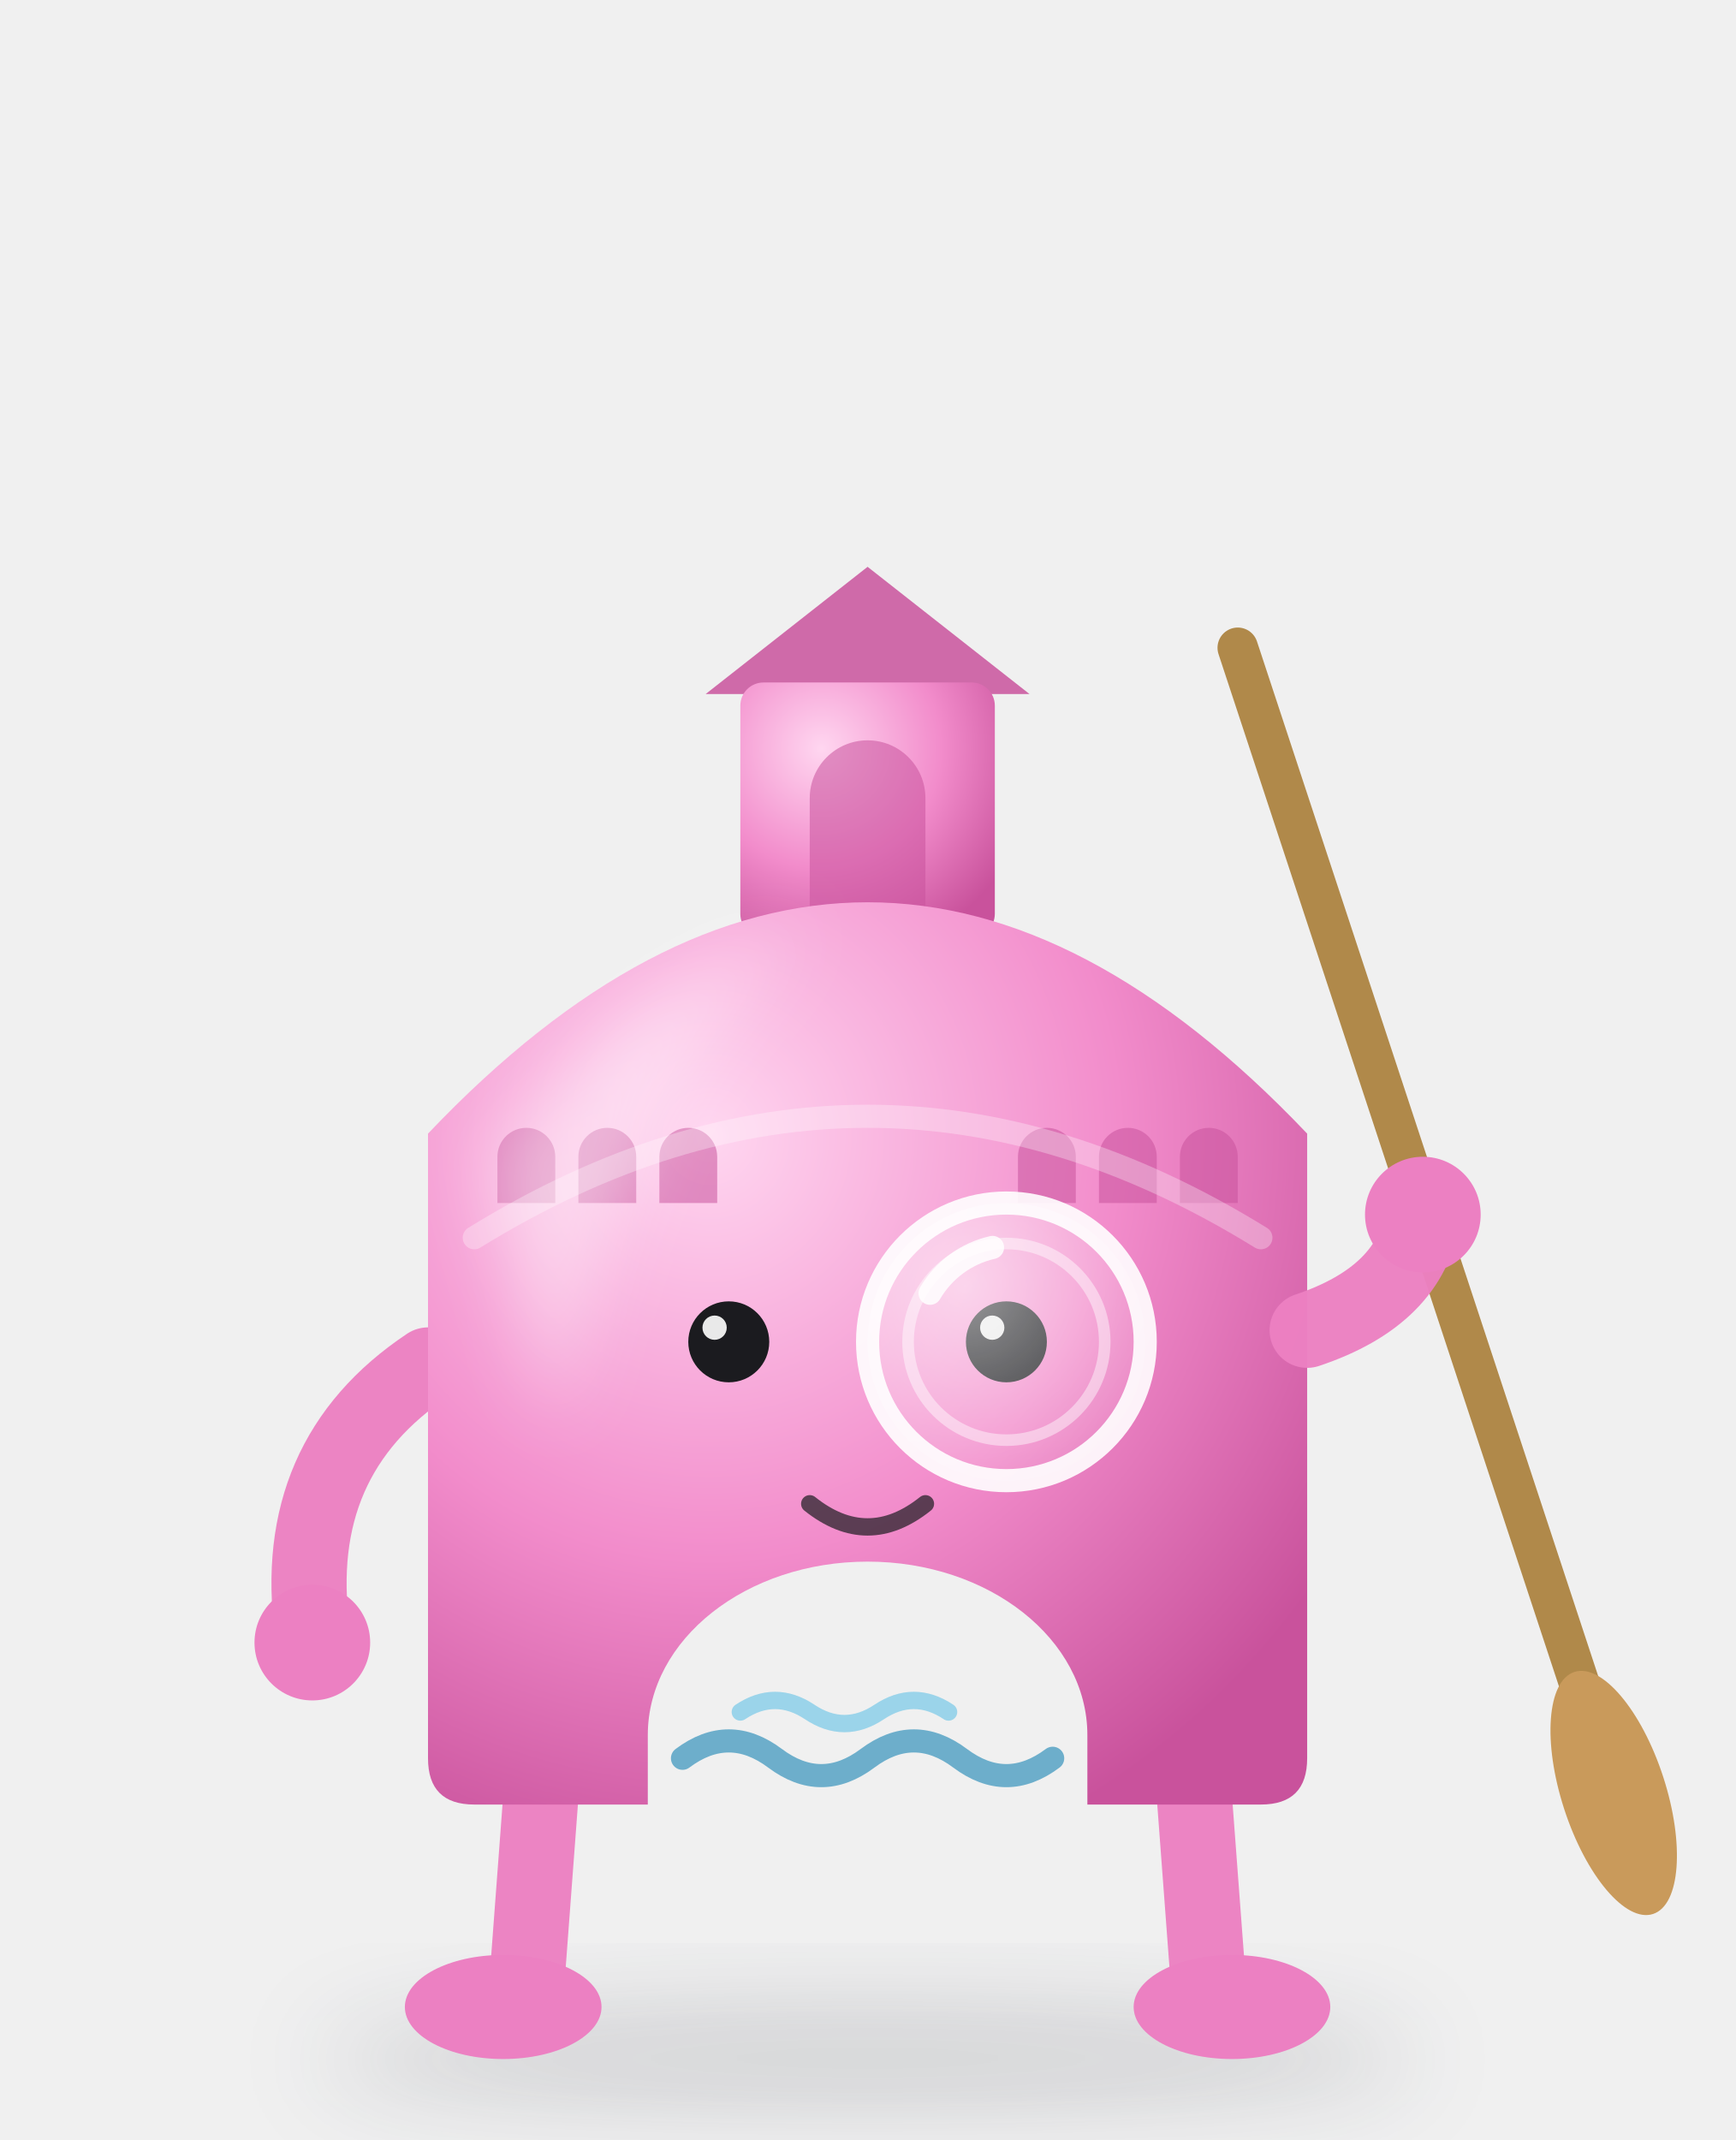
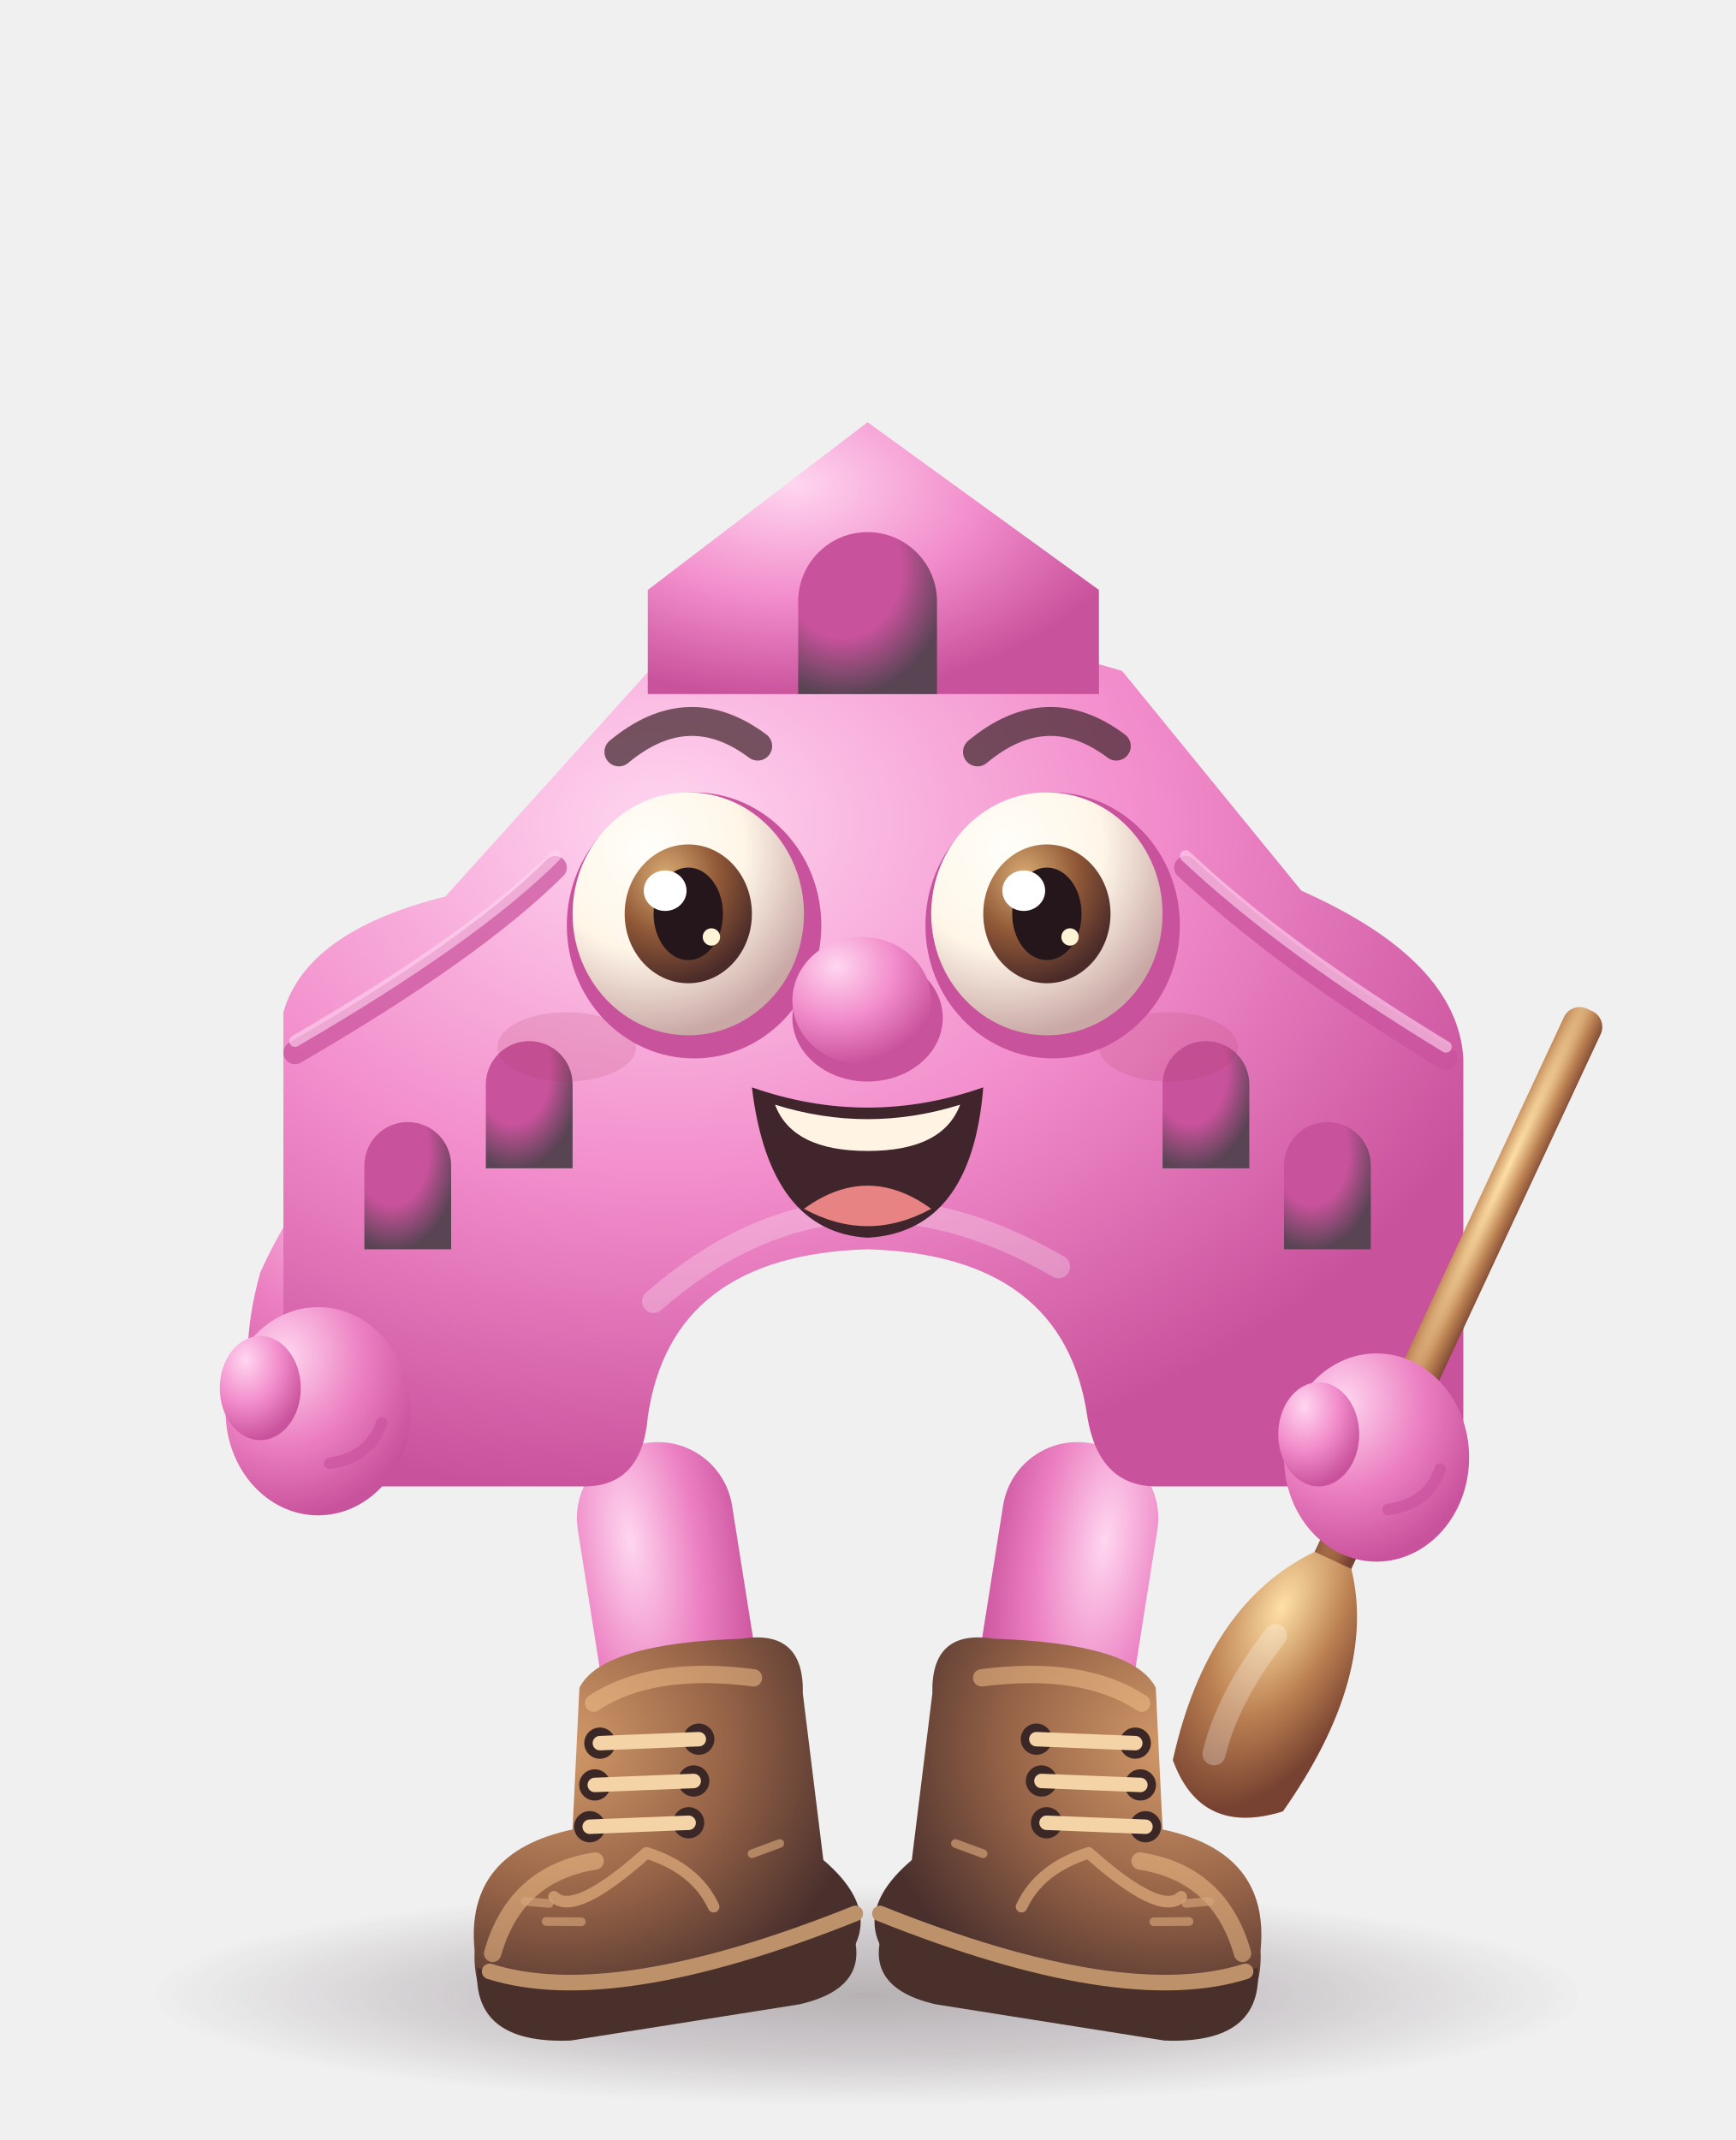
<svg xmlns="http://www.w3.org/2000/svg" width="600" height="740" viewBox="0 0 300 370" role="img" aria-label="Venice, the channels mascot">
  <defs>
-     <radialGradient id="channelsb" cx="32%" cy="26%" r="85%">
+     <radialGradient id="channelsclay" cx="32%" cy="23%" r="78%">
      <stop offset="0" stop-color="#FFD6F0" />
-       <stop offset=".55" stop-color="#F28CCB" />
+       <stop offset="0.54" stop-color="#F28CCB" />
      <stop offset="1" stop-color="#C9529C" />
    </radialGradient>
-     <radialGradient id="channelsl" cx="35%" cy="30%" r="75%">
-       <stop offset="0" stop-color="#fff" stop-opacity=".55" />
-       <stop offset="1" stop-color="#fff" stop-opacity=".08" />
+     <radialGradient id="channelsarm" cx="32%" cy="23%" r="78%">
+       <stop offset="0" stop-color="#FFD6F0" />
+       <stop offset="0.54" stop-color="#EC80C2" />
+       <stop offset="1" stop-color="#C9529C" />
    </radialGradient>
-     <filter id="channelsf" x="-20%" y="-20%" width="140%" height="140%">
-       <feGaussianBlur stdDeviation="6" />
-     </filter>
-     <filter id="channelss" x="-50%" y="-50%" width="200%" height="200%">
-       <feGaussianBlur stdDeviation="8" />
-     </filter>
+     <radialGradient id="channelsrecess" cx="32%" cy="23%" r="78%">
+       <stop offset="0" stop-color="#C9529C" />
+       <stop offset="0.54" stop-color="#C9529C" />
+       <stop offset="1" stop-color="#594454" />
+     </radialGradient>
+     <radialGradient id="channelsboot" cx="32%" cy="23%" r="78%">
+       <stop offset="0" stop-color="#d39a69" />
+       <stop offset="0.54" stop-color="#966347" />
+       <stop offset="1" stop-color="#4a302d" />
+     </radialGradient>
+     <radialGradient id="channelswood" cx="32%" cy="23%" r="78%">
+       <stop offset="0" stop-color="#ffe0a6" />
+       <stop offset="0.54" stop-color="#bb8051" />
+       <stop offset="1" stop-color="#774231" />
+     </radialGradient>
+     <radialGradient id="channelsgold" cx="32%" cy="23%" r="78%">
+       <stop offset="0" stop-color="#fff5bb" />
+       <stop offset="0.54" stop-color="#ebba54" />
+       <stop offset="1" stop-color="#aa612e" />
+     </radialGradient>
+     <radialGradient id="channelsred" cx="32%" cy="23%" r="78%">
+       <stop offset="0" stop-color="#ffb3a4" />
+       <stop offset="0.54" stop-color="#e47065" />
+       <stop offset="1" stop-color="#a53247" />
+     </radialGradient>
+     <radialGradient id="channelswhite" cx="32%" cy="23%" r="78%">
+       <stop offset="0" stop-color="#fffef9" />
+       <stop offset="0.54" stop-color="#fff6e8" />
+       <stop offset="1" stop-color="#c9a8a5" />
+     </radialGradient>
+     <radialGradient id="channelsiris" cx="32%" cy="23%" r="78%">
+       <stop offset="0" stop-color="#d9ab73" />
+       <stop offset="0.54" stop-color="#905837" />
+       <stop offset="1" stop-color="#4b2b29" />
+     </radialGradient>
+     <radialGradient id="channelsfloor">
+       <stop stop-color="#38252e" stop-opacity=".31" />
+       <stop offset=".55" stop-color="#483442" stop-opacity=".2" />
+       <stop offset="1" stop-color="#483442" stop-opacity="0" />
+     </radialGradient>
  </defs>
-   <ellipse cx="150" cy="356" rx="95" ry="10" fill="#1B2430" opacity=".14" filter="url(#channelss)" />
-   <path d="M94 304 L91 344" fill="none" stroke="#EC80C2" stroke-width="13" stroke-linecap="round" stroke-linejoin="round" opacity=".96" />
-   <path d="M206 304 L209 344" fill="none" stroke="#EC80C2" stroke-width="13" stroke-linecap="round" stroke-linejoin="round" opacity=".96" />
-   <ellipse cx="87" cy="347" rx="17" ry="9" fill="#EC80C2" />
-   <ellipse cx="213" cy="347" rx="17" ry="9" fill="#EC80C2" />
-   <path d="M74 236 Q50 252 54 282" fill="none" stroke="#EC80C2" stroke-width="13" stroke-linecap="round" stroke-linejoin="round" opacity=".96" />
-   <circle cx="54" cy="284" r="10" fill="#EC80C2" />
-   <path d="M214 112 L276 300" stroke="#B0894A" stroke-width="7" stroke-linecap="round" />
-   <ellipse cx="279" cy="310" rx="9" ry="22" fill="#C99A5B" transform="rotate(-18 279 310)" />
-   <path d="M122 120 L150 98 L178 120 Z" fill="#C9529C" opacity=".85" />
-   <rect x="128" y="118" width="44" height="44" rx="4" fill="url(#channelsb)" />
-   <path d="M140 162 L140 138 A10 10 0 0 1 160 138 L160 162 Z" fill="#C9529C" opacity=".55" />
-   <path d="M74 304 L74 196 Q150 116 226 196 L226 304 Q226 312 218 312 L188 312 L188 300 A38 30 0 0 0 112 300 L112 312 L82 312 Q74 312 74 304 Z" fill="url(#channelsb)" />
-   <path d="M86 208 L86 200 A5 5 0 0 1 96 200 L96 208 Z M100 208 L100 200 A5 5 0 0 1 110 200 L110 208 Z M114 208 L114 200 A5 5 0 0 1 124 200 L124 208 Z M176 208 L176 200 A5 5 0 0 1 186 200 L186 208 Z M190 208 L190 200 A5 5 0 0 1 200 200 L200 208 Z M204 208 L204 200 A5 5 0 0 1 214 200 L214 208 Z" fill="#C9529C" opacity=".55" />
-   <path d="M82 214 Q150 172 218 214" fill="none" stroke="#fff" stroke-opacity=".3" stroke-width="4" stroke-linecap="round" stroke-linejoin="round" />
-   <path d="M118 304 q8 -6 16 0 t16 0 t16 0 t16 0" fill="none" stroke="#4C9EC2" stroke-width="4" stroke-linecap="round" opacity=".8" />
-   <path d="M128 296 q6 -4 12 0 t12 0 t12 0" fill="none" stroke="#86CDE8" stroke-width="3" stroke-linecap="round" opacity=".8" />
-   <path d="M84 200 Q110 170 140 160 Q110 182 96 246 Z" fill="#fff" opacity=".42" filter="url(#channelsf)" />
-   <circle cx="126" cy="232" r="7" fill="#1B1B1F" />
-   <circle cx="123.55" cy="229.55" r="2.1" fill="#fff" opacity=".9" />
-   <circle cx="174" cy="232" r="7" fill="#1B1B1F" />
-   <circle cx="171.55" cy="229.55" r="2.1" fill="#fff" opacity=".9" />
-   <circle cx="174" cy="232" r="24" fill="url(#channelsl)" stroke="#fff" stroke-opacity=".9" stroke-width="4" />
-   <circle cx="174" cy="232" r="17" fill="none" stroke="#fff" stroke-opacity=".45" stroke-width="2" />
-   <path d="M160.8 223.6 A16.8 16.8 0 0 1 171.6 215.68" fill="none" stroke="#fff" stroke-width="4" stroke-linecap="round" opacity=".85" />
-   <path d="M140 260 Q150 268 160 260" fill="none" stroke="#1B1B1F" stroke-width="3" stroke-linecap="round" opacity=".7" />
-   <path d="M226 230 Q244 224 246 210" fill="none" stroke="#EC80C2" stroke-width="13" stroke-linecap="round" stroke-linejoin="round" opacity=".96" />
-   <circle cx="246" cy="210" r="10" fill="#EC80C2" />
+   <ellipse cx="150" cy="345" rx="123" ry="19" fill="url(#channelsfloor)" />
+   <g transform="translate(119 302) rotate(-9) scale(1 1)">
+     <rect x="-13" y="-53" width="27" height="71" rx="13" fill="url(#channelsarm)" />
+     <path d="M-17-13Q-12-20 12-17Q23-17 21-6L20 23Q32 37 14 45H-27Q-45 44-42 29Q-41 12-22 11Z" fill="url(#channelsboot)" />
+     <path d="M-42 32Q-24 42 22 32Q27 46 12 47H-28Q-45 45-42 32Z" fill="#49302b" />
+     <path d="M-40 33Q-20 43 24 33" fill="none" stroke="#bd9169" stroke-width="2.7" stroke-linecap="round" stroke-linejoin="round" />
+     <path d="M-39 30Q-33 17-19 17M-15-10Q-4-15 13-10" fill="none" stroke="#f1bd89" stroke-width="3" opacity="0.55" stroke-linecap="round" stroke-linejoin="round" />
+     <ellipse cx="-15" cy="-3" rx="2.7" ry="2.7" fill="#3b2826" />
+     <ellipse cx="2" cy="-1" rx="2.7" ry="2.7" fill="#3b2826" />
+     <path d="M-15 -3l17 2" fill="none" stroke="#f4d3a6" stroke-width="2.5" stroke-linecap="round" stroke-linejoin="round" />
+     <ellipse cx="-17" cy="4" rx="2.7" ry="2.7" fill="#3b2826" />
+     <ellipse cx="0" cy="6" rx="2.7" ry="2.7" fill="#3b2826" />
+     <path d="M-17 4l17 2" fill="none" stroke="#f4d3a6" stroke-width="2.5" stroke-linecap="round" stroke-linejoin="round" />
+     <ellipse cx="-19" cy="11" rx="2.7" ry="2.7" fill="#3b2826" />
+     <ellipse cx="-2" cy="13" rx="2.7" ry="2.7" fill="#3b2826" />
+     <path d="M-19 11l17 2" fill="none" stroke="#f4d3a6" stroke-width="2.5" stroke-linecap="round" stroke-linejoin="round" />
+     <path d="M-10 17q-14 9-17 5M-10 17q8 4 10 11" fill="none" stroke="#dfad7d" stroke-width="2" opacity="0.7" stroke-linecap="round" stroke-linejoin="round" />
+     <path d="M-29 26l6 1m-9-5l4 1m36-3l5-1" fill="none" stroke="#d5a47a" stroke-width="1.5" opacity="0.65" stroke-linecap="round" stroke-linejoin="round" />
+   </g>
+   <g transform="translate(181 302) rotate(9) scale(-1 1)">
+     <rect x="-13" y="-53" width="27" height="71" rx="13" fill="url(#channelsarm)" />
+     <path d="M-17-13Q-12-20 12-17Q23-17 21-6L20 23Q32 37 14 45H-27Q-45 44-42 29Q-41 12-22 11Z" fill="url(#channelsboot)" />
+     <path d="M-42 32Q-24 42 22 32Q27 46 12 47H-28Q-45 45-42 32Z" fill="#49302b" />
+     <path d="M-40 33Q-20 43 24 33" fill="none" stroke="#bd9169" stroke-width="2.7" stroke-linecap="round" stroke-linejoin="round" />
+     <path d="M-39 30Q-33 17-19 17M-15-10Q-4-15 13-10" fill="none" stroke="#f1bd89" stroke-width="3" opacity="0.55" stroke-linecap="round" stroke-linejoin="round" />
+     <ellipse cx="-15" cy="-3" rx="2.7" ry="2.7" fill="#3b2826" />
+     <ellipse cx="2" cy="-1" rx="2.7" ry="2.7" fill="#3b2826" />
+     <path d="M-15 -3l17 2" fill="none" stroke="#f4d3a6" stroke-width="2.5" stroke-linecap="round" stroke-linejoin="round" />
+     <ellipse cx="-17" cy="4" rx="2.7" ry="2.7" fill="#3b2826" />
+     <ellipse cx="0" cy="6" rx="2.7" ry="2.7" fill="#3b2826" />
+     <path d="M-17 4l17 2" fill="none" stroke="#f4d3a6" stroke-width="2.5" stroke-linecap="round" stroke-linejoin="round" />
+     <ellipse cx="-19" cy="11" rx="2.7" ry="2.7" fill="#3b2826" />
+     <ellipse cx="-2" cy="13" rx="2.7" ry="2.7" fill="#3b2826" />
+     <path d="M-19 11l17 2" fill="none" stroke="#f4d3a6" stroke-width="2.5" stroke-linecap="round" stroke-linejoin="round" />
+     <path d="M-10 17q-14 9-17 5M-10 17q8 4 10 11" fill="none" stroke="#dfad7d" stroke-width="2" opacity="0.7" stroke-linecap="round" stroke-linejoin="round" />
+     <path d="M-29 26l6 1m-9-5l4 1m36-3l5-1" fill="none" stroke="#d5a47a" stroke-width="1.5" opacity="0.65" stroke-linecap="round" stroke-linejoin="round" />
+   </g>
+   <path d="M111 187Q65 176 45 220Q37 249 59 254Q76 247 76 225L110 211Z" fill="url(#channelsarm)" />
+   <path d="M207 183Q238 183 250 239L232 254Q219 209 204 222Z" fill="url(#channelsarm)" />
+   <path d="M49 244V175Q53 161 77 155L114 114Q147 102 194 116L225 154Q252 166 253 183V245Q253 257 242 257H200Q190 257 188 245Q184 217 150 216Q116 217 112 245Q111 257 101 257H61Q49 257 49 244Z" fill="url(#channelsclay)" />
+   <path d="M112 102L150 73L190 102V120H112Z" fill="url(#channelsclay)" />
+   <path d="M138 120v-16a12 12 0 0 1 24 0v16Z" fill="url(#channelsrecess)" />
+   <path d="M51 182Q82 164 96 150M205 150Q222 166 250 183" fill="none" stroke="#C9529C" stroke-width="4" opacity="0.73" stroke-linecap="round" stroke-linejoin="round" />
+   <g transform="translate(0 -2)">
+     <path d="M51 182Q82 164 96 150M205 150Q222 166 250 183" fill="none" stroke="#FFD6F0" stroke-width="2" opacity="0.6" stroke-linecap="round" stroke-linejoin="round" />
+   </g>
+   <path d="M63 216v-14.5a7.5 7.5 0 0 1 15 0v14.5Z" fill="url(#channelsrecess)" />
+   <path d="M84 202v-14.5a7.5 7.5 0 0 1 15 0v14.5Z" fill="url(#channelsrecess)" />
+   <path d="M201 202v-14.5a7.5 7.5 0 0 1 15 0v14.5Z" fill="url(#channelsrecess)" />
+   <path d="M222 216v-14.5a7.5 7.5 0 0 1 15 0v14.5Z" fill="url(#channelsrecess)" />
+   <path d="M113 225Q145 197 183 219" fill="none" stroke="white" stroke-width="4" opacity="0.26" stroke-linecap="round" stroke-linejoin="round" />
+   <ellipse cx="55" cy="244" rx="16" ry="18" fill="url(#channelsarm)" />
+   <ellipse cx="45" cy="240" rx="7" ry="9" fill="url(#channelsclay)" />
+   <path d="M57 253q7 -1 9 -7" fill="none" stroke="#C9529C" stroke-width="2" opacity="0.65" stroke-linecap="round" stroke-linejoin="round" />
+   <g transform="translate(150 158)">
+     <ellipse cx="-52" cy="23" rx="12" ry="6" fill="#a63655" opacity=".15" />
+     <ellipse cx="52" cy="23" rx="12" ry="6" fill="#a63655" opacity=".15" />
+     <g class="sm-blink">
+       <g transform="translate(-31 0)">
+         <path d="M-12 -28Q0 -38 12 -29" fill="none" stroke="#41252C" stroke-width="5" opacity="0.72" stroke-linecap="round" stroke-linejoin="round" />
+         <ellipse cx="1" cy="2" rx="22" ry="23" fill="#C9529C" />
+         <ellipse cx="0" cy="0" rx="20" ry="21" fill="url(#channelswhite)" />
+         <ellipse cx="0" cy="0" rx="11" ry="12" fill="url(#channelsiris)" />
+         <ellipse cx="0" cy="0" rx="6" ry="8" fill="#25161c" />
+         <ellipse cx="-4" cy="-4" rx="3.7" ry="3.5" fill="white" />
+         <ellipse cx="4" cy="4" rx="1.5" ry="1.5" fill="#fff4d5" />
+       </g>
+       <g transform="translate(31 0)">
+         <path d="M-12 -28Q0 -38 12 -29" fill="none" stroke="#41252C" stroke-width="5" opacity="0.72" stroke-linecap="round" stroke-linejoin="round" />
+         <ellipse cx="1" cy="2" rx="22" ry="23" fill="#C9529C" />
+         <ellipse cx="0" cy="0" rx="20" ry="21" fill="url(#channelswhite)" />
+         <ellipse cx="0" cy="0" rx="11" ry="12" fill="url(#channelsiris)" />
+         <ellipse cx="0" cy="0" rx="6" ry="8" fill="#25161c" />
+         <ellipse cx="-4" cy="-4" rx="3.7" ry="3.5" fill="white" />
+         <ellipse cx="4" cy="4" rx="1.5" ry="1.5" fill="#fff4d5" />
+       </g>
+     </g>
+     <ellipse cx="0" cy="18" rx="13" ry="11" fill="#C9529C" />
+     <ellipse cx="-1" cy="15" rx="12" ry="11" fill="url(#channelsclay)" />
+     <path d="M-20 30Q0 37 20 30Q18 55 0 56Q-17 55-20 30Z" fill="#41252C" />
+     <path d="M-16 33Q0 38 16 33Q13 41 0 41Q-13 41-16 33Z" fill="#fff4e4" />
+     <path d="M-11 51Q0 43 11 51Q0 57-11 51Z" fill="#e78383" />
+   </g>
+   <g transform="rotate(25 241 246)">
+     <rect x="238" y="167" width="7" height="133" rx="3" fill="url(#channelswood)" />
+     <path d="M238 272Q225 288 231 315Q241 325 252 315Q257 287 245 272Z" fill="url(#channelswood)" />
+     <path d="M238 288Q235 301 237 311" fill="none" stroke="white" stroke-width="4" opacity="0.26" stroke-linecap="round" stroke-linejoin="round" />
+   </g>
+   <ellipse cx="238" cy="252" rx="16" ry="18" fill="url(#channelsarm)" />
+   <ellipse cx="228" cy="248" rx="7" ry="9" fill="url(#channelsclay)" />
+   <path d="M240 261q7 -1 9 -7" fill="none" stroke="#C9529C" stroke-width="2" opacity="0.65" stroke-linecap="round" stroke-linejoin="round" />
</svg>
